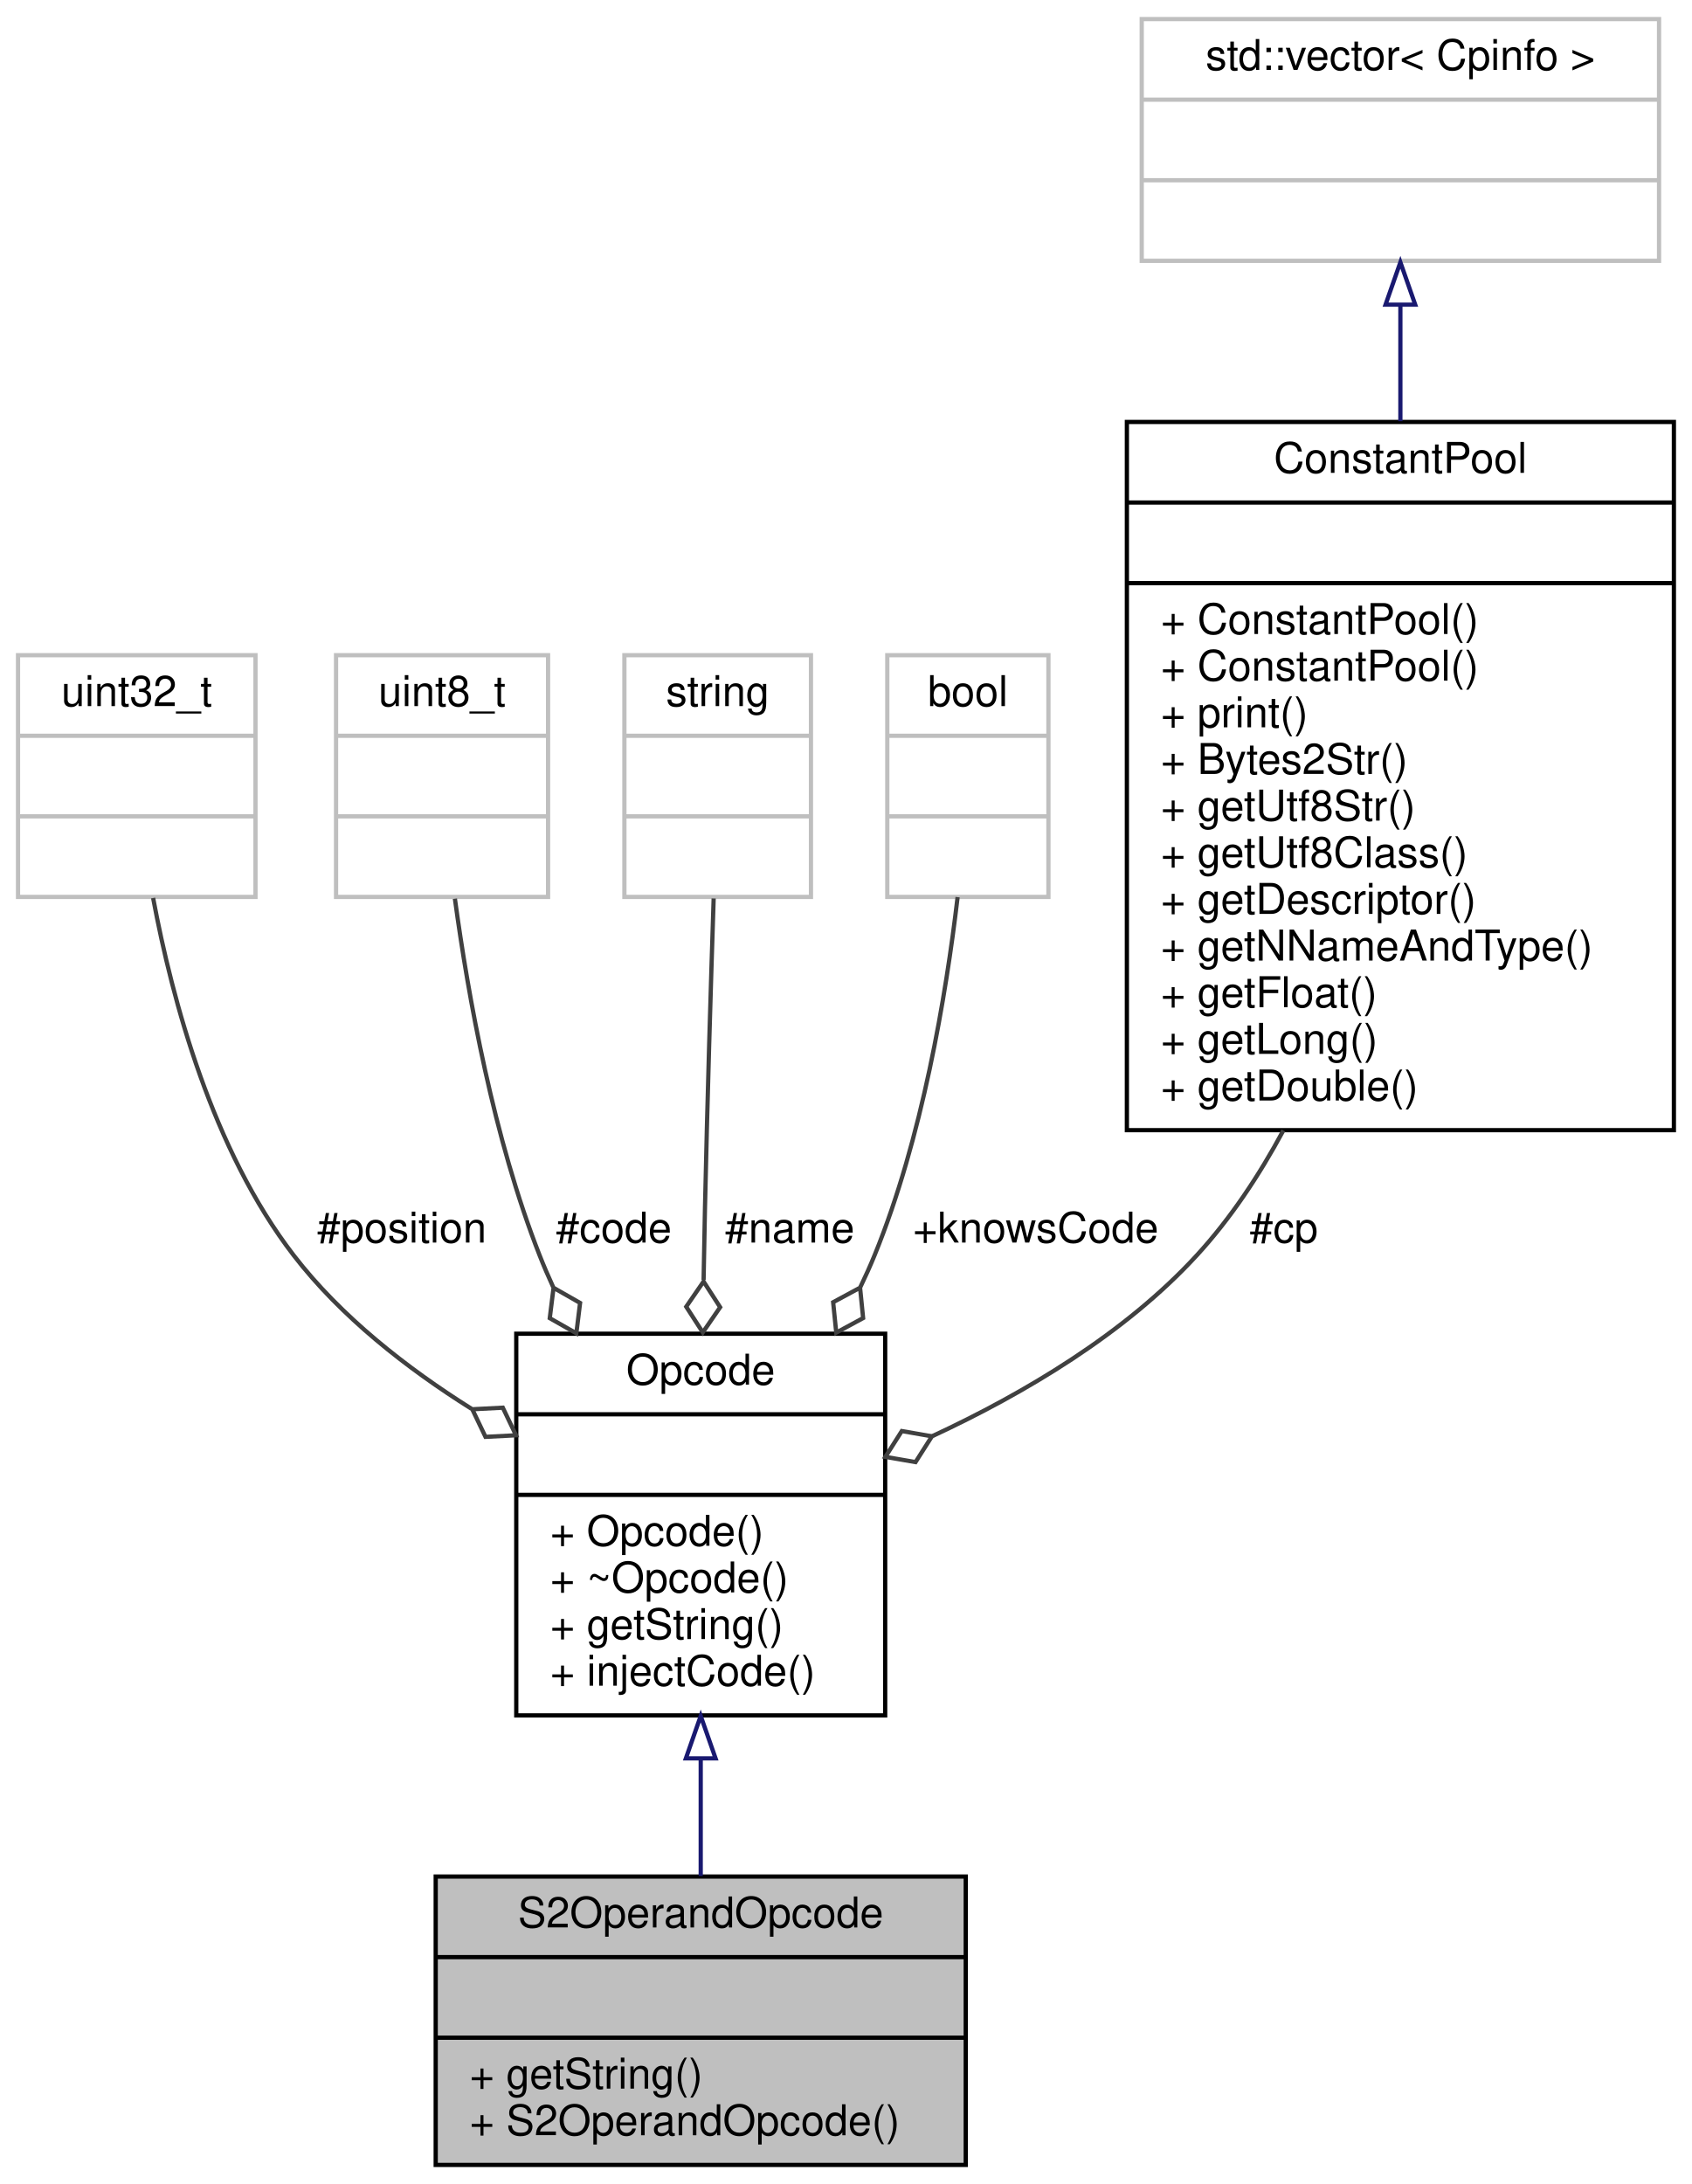
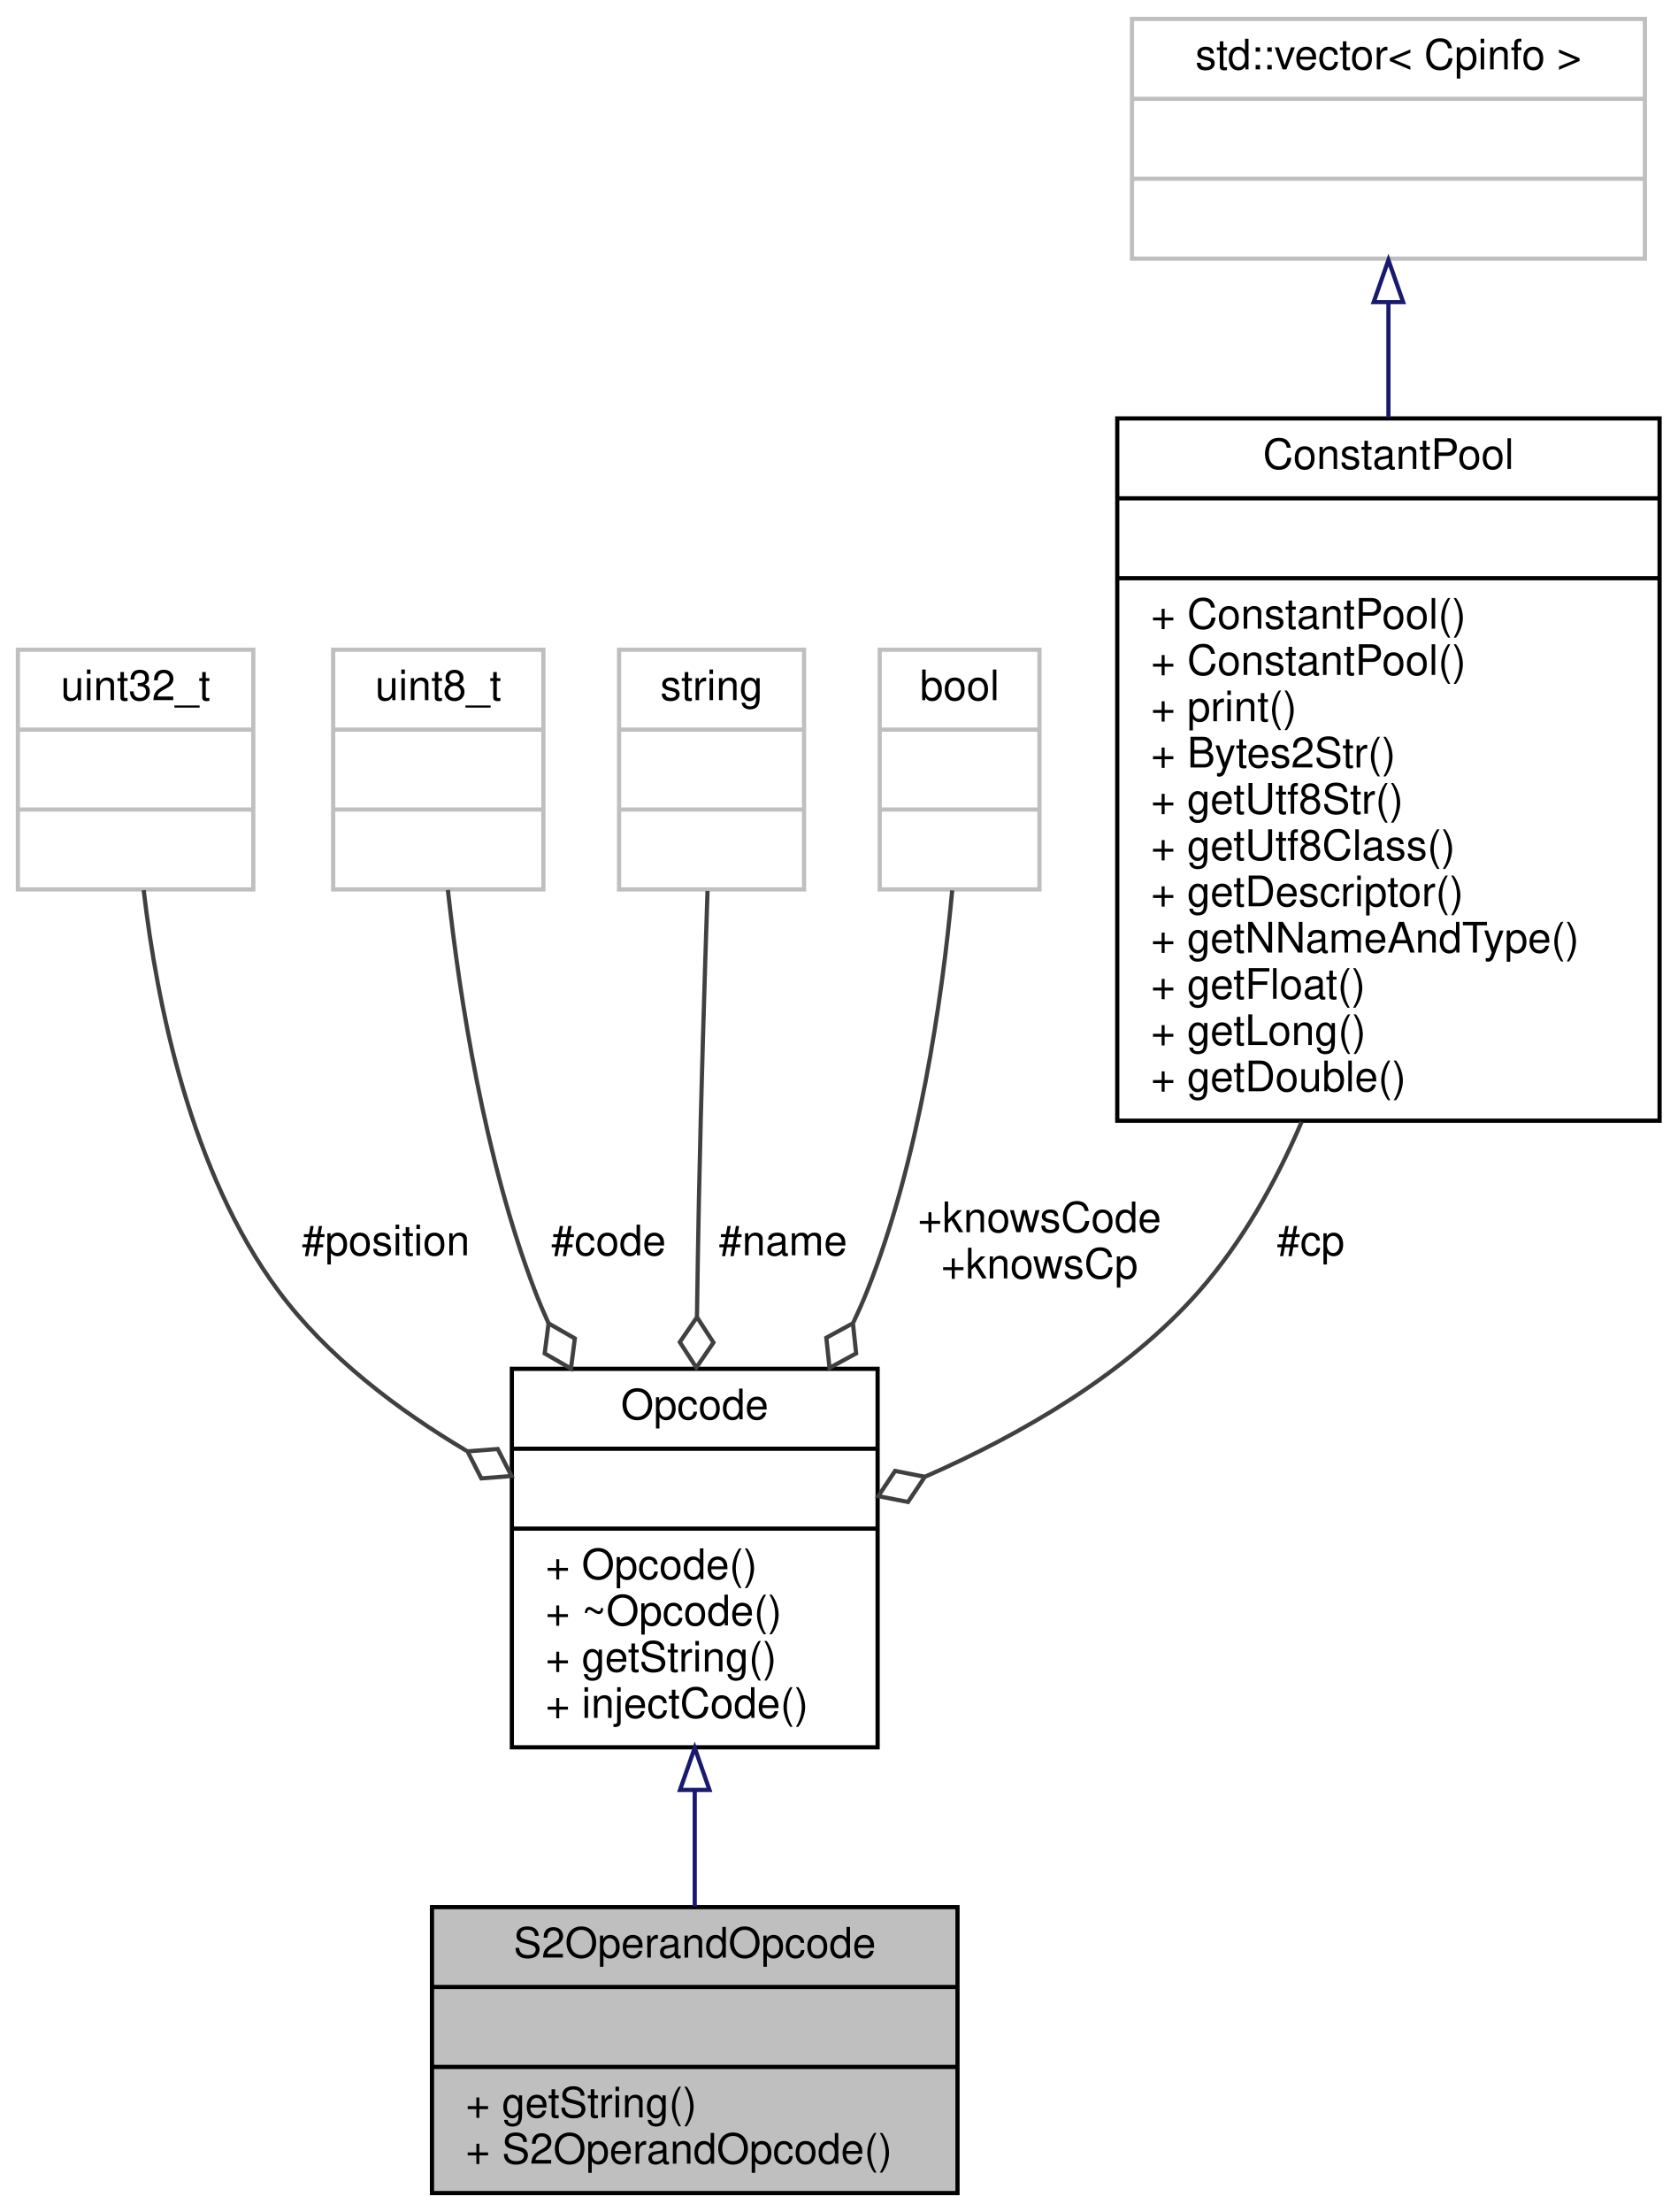
- <svg xmlns="http://www.w3.org/2000/svg" xmlns:xlink="http://www.w3.org/1999/xlink" width="399pt" height="515pt" viewBox="0.00 0.00 398.50 515.00">
-   <g id="graph0" class="graph" transform="scale(1 1) rotate(0) translate(4 511)">
+ <svg xmlns="http://www.w3.org/2000/svg" xmlns:xlink="http://www.w3.org/1999/xlink" width="399pt" height="526pt" viewBox="0.00 0.00 398.50 526.00">
+   <g id="graph0" class="graph" transform="scale(1 1) rotate(0) translate(4 522)">
    <g id="node1" class="node">
      <g id="a_node1">
        <a xlink:title="Opcode com dois bytes de operandos com sinal. Os dois bytes são juntados para formarem um inteiro de ...">
          <polygon fill="#bfbfbf" stroke="black" points="98.5,-0.5 98.5,-68.5 223.5,-68.5 223.5,-0.5 98.5,-0.5" />
          <text text-anchor="middle" x="161" y="-56.5" font-family="Helvetica,sans-Serif" font-size="10.00">S2OperandOpcode</text>
          <polyline fill="none" stroke="black" points="98.5,-49.5 223.5,-49.5 " />
          <text text-anchor="middle" x="161" y="-37.5" font-family="Helvetica,sans-Serif" font-size="10.00"> </text>
          <polyline fill="none" stroke="black" points="98.5,-30.5 223.5,-30.5 " />
          <text text-anchor="start" x="106.5" y="-18.5" font-family="Helvetica,sans-Serif" font-size="10.00">+ getString()</text>
          <text text-anchor="start" x="106.5" y="-7.5" font-family="Helvetica,sans-Serif" font-size="10.00">+ S2OperandOpcode()</text>
        </a>
      </g>
    </g>
    <g id="node2" class="node">
      <g id="a_node2">
        <a xlink:href="class_opcode.xhtml" target="_top" xlink:title="Classe base para Opcodes. Ainda não está pronta para ser uma classe completa para instruções,...">
          <polygon fill="none" stroke="black" points="117.5,-106.5 117.5,-196.5 204.5,-196.5 204.5,-106.5 117.5,-106.5" />
          <text text-anchor="middle" x="161" y="-184.5" font-family="Helvetica,sans-Serif" font-size="10.00">Opcode</text>
          <polyline fill="none" stroke="black" points="117.5,-177.5 204.5,-177.5 " />
          <text text-anchor="middle" x="161" y="-165.5" font-family="Helvetica,sans-Serif" font-size="10.00"> </text>
          <polyline fill="none" stroke="black" points="117.5,-158.5 204.5,-158.5 " />
          <text text-anchor="start" x="125.5" y="-146.5" font-family="Helvetica,sans-Serif" font-size="10.00">+ Opcode()</text>
          <text text-anchor="start" x="125.5" y="-135.5" font-family="Helvetica,sans-Serif" font-size="10.00">+ ~Opcode()</text>
          <text text-anchor="start" x="125.5" y="-124.5" font-family="Helvetica,sans-Serif" font-size="10.00">+ getString()</text>
          <text text-anchor="start" x="125.5" y="-113.5" font-family="Helvetica,sans-Serif" font-size="10.00">+ injectCode()</text>
        </a>
      </g>
    </g>
    <g id="edge1" class="edge">
      <path fill="none" stroke="midnightblue" d="M161,-96.23C161,-86.8 161,-77.26 161,-68.62" />
      <polygon fill="none" stroke="midnightblue" points="157.5,-96.37 161,-106.37 164.5,-96.37 157.5,-96.37" />
    </g>
    <g id="node3" class="node">
      <g id="a_node3">
        <a xlink:title=" ">
-           <polygon fill="none" stroke="#bfbfbf" points="0,-299.5 0,-356.5 56,-356.5 56,-299.5 0,-299.5" />
-           <text text-anchor="middle" x="28" y="-344.5" font-family="Helvetica,sans-Serif" font-size="10.00">uint32_t</text>
-           <polyline fill="none" stroke="#bfbfbf" points="0,-337.5 56,-337.5 " />
-           <text text-anchor="middle" x="28" y="-325.5" font-family="Helvetica,sans-Serif" font-size="10.00"> </text>
-           <polyline fill="none" stroke="#bfbfbf" points="0,-318.5 56,-318.5 " />
-           <text text-anchor="middle" x="28" y="-306.5" font-family="Helvetica,sans-Serif" font-size="10.00"> </text>
+           <polygon fill="none" stroke="#bfbfbf" points="0,-310.5 0,-367.5 56,-367.5 56,-310.5 0,-310.5" />
+           <text text-anchor="middle" x="28" y="-355.5" font-family="Helvetica,sans-Serif" font-size="10.00">uint32_t</text>
+           <polyline fill="none" stroke="#bfbfbf" points="0,-348.5 56,-348.5 " />
+           <text text-anchor="middle" x="28" y="-336.5" font-family="Helvetica,sans-Serif" font-size="10.00"> </text>
+           <polyline fill="none" stroke="#bfbfbf" points="0,-329.5 56,-329.5 " />
+           <text text-anchor="middle" x="28" y="-317.5" font-family="Helvetica,sans-Serif" font-size="10.00"> </text>
        </a>
      </g>
    </g>
    <g id="edge2" class="edge">
-       <path fill="none" stroke="#404040" d="M31.86,-299.25C36.4,-274.98 45.88,-239.82 65,-215 76.14,-200.53 91.64,-188.41 106.94,-178.8" />
-       <polygon fill="none" stroke="#404040" points="107.13,-178.69 110.24,-172.18 117.44,-172.55 114.33,-179.06 107.13,-178.69" />
-       <text text-anchor="middle" x="90.5" y="-218" font-family="Helvetica,sans-Serif" font-size="10.00"> #position</text>
+       <path fill="none" stroke="#404040" d="M29.93,-310.33C33.02,-283.63 41.07,-243.19 62,-215 73.58,-199.4 90.31,-186.74 106.73,-177" />
+       <polygon fill="none" stroke="#404040" points="106.95,-176.88 110.23,-170.45 117.42,-171.01 114.14,-177.43 106.95,-176.88" />
+       <text text-anchor="middle" x="87.5" y="-223.5" font-family="Helvetica,sans-Serif" font-size="10.00"> #position</text>
    </g>
    <g id="node4" class="node">
      <g id="a_node4">
        <a xlink:title=" ">
-           <polygon fill="none" stroke="#bfbfbf" points="75,-299.5 75,-356.5 125,-356.5 125,-299.5 75,-299.5" />
-           <text text-anchor="middle" x="100" y="-344.5" font-family="Helvetica,sans-Serif" font-size="10.00">uint8_t</text>
-           <polyline fill="none" stroke="#bfbfbf" points="75,-337.5 125,-337.5 " />
-           <text text-anchor="middle" x="100" y="-325.5" font-family="Helvetica,sans-Serif" font-size="10.00"> </text>
-           <polyline fill="none" stroke="#bfbfbf" points="75,-318.5 125,-318.5 " />
-           <text text-anchor="middle" x="100" y="-306.5" font-family="Helvetica,sans-Serif" font-size="10.00"> </text>
+           <polygon fill="none" stroke="#bfbfbf" points="75,-310.5 75,-367.5 125,-367.5 125,-310.5 75,-310.5" />
+           <text text-anchor="middle" x="100" y="-355.5" font-family="Helvetica,sans-Serif" font-size="10.00">uint8_t</text>
+           <polyline fill="none" stroke="#bfbfbf" points="75,-348.5 125,-348.5 " />
+           <text text-anchor="middle" x="100" y="-336.5" font-family="Helvetica,sans-Serif" font-size="10.00"> </text>
+           <polyline fill="none" stroke="#bfbfbf" points="75,-329.5 125,-329.5 " />
+           <text text-anchor="middle" x="100" y="-317.5" font-family="Helvetica,sans-Serif" font-size="10.00"> </text>
        </a>
      </g>
    </g>
    <g id="edge3" class="edge">
-       <path fill="none" stroke="#404040" d="M103.03,-299.08C106.17,-275.95 112.18,-242.53 123,-215 123.98,-212.5 125.06,-209.99 126.21,-207.49" />
-       <polygon fill="none" stroke="#404040" points="126.29,-207.33 125.4,-200.17 131.67,-196.6 132.55,-203.76 126.29,-207.33" />
-       <text text-anchor="middle" x="140.5" y="-218" font-family="Helvetica,sans-Serif" font-size="10.00"> #code</text>
+       <path fill="none" stroke="#404040" d="M102.29,-310.36C105.07,-284.9 110.96,-246.45 123,-215 123.96,-212.49 125.02,-209.98 126.16,-207.47" />
+       <polygon fill="none" stroke="#404040" points="126.23,-207.31 125.31,-200.16 131.56,-196.56 132.48,-203.72 126.23,-207.31" />
+       <text text-anchor="middle" x="140.5" y="-223.5" font-family="Helvetica,sans-Serif" font-size="10.00"> #code</text>
    </g>
    <g id="node5" class="node">
      <g id="a_node5">
        <a xlink:title=" ">
-           <polygon fill="none" stroke="#bfbfbf" points="143,-299.5 143,-356.5 187,-356.5 187,-299.5 143,-299.5" />
-           <text text-anchor="middle" x="165" y="-344.5" font-family="Helvetica,sans-Serif" font-size="10.00">string</text>
-           <polyline fill="none" stroke="#bfbfbf" points="143,-337.5 187,-337.5 " />
-           <text text-anchor="middle" x="165" y="-325.5" font-family="Helvetica,sans-Serif" font-size="10.00"> </text>
-           <polyline fill="none" stroke="#bfbfbf" points="143,-318.5 187,-318.5 " />
-           <text text-anchor="middle" x="165" y="-306.5" font-family="Helvetica,sans-Serif" font-size="10.00"> </text>
+           <polygon fill="none" stroke="#bfbfbf" points="143,-310.5 143,-367.5 187,-367.5 187,-310.5 143,-310.5" />
+           <text text-anchor="middle" x="165" y="-355.5" font-family="Helvetica,sans-Serif" font-size="10.00">string</text>
+           <polyline fill="none" stroke="#bfbfbf" points="143,-348.5 187,-348.5 " />
+           <text text-anchor="middle" x="165" y="-336.5" font-family="Helvetica,sans-Serif" font-size="10.00"> </text>
+           <polyline fill="none" stroke="#bfbfbf" points="143,-329.5 187,-329.5 " />
+           <text text-anchor="middle" x="165" y="-317.5" font-family="Helvetica,sans-Serif" font-size="10.00"> </text>
        </a>
      </g>
    </g>
    <g id="edge4" class="edge">
-       <path fill="none" stroke="#404040" d="M164.05,-299.14C163.39,-278.86 162.54,-250.73 162,-226 161.88,-220.54 161.78,-214.86 161.68,-209.17" />
-       <polygon fill="none" stroke="#404040" points="161.67,-208.81 157.58,-202.87 161.49,-196.81 165.58,-202.75 161.67,-208.81" />
-       <text text-anchor="middle" x="182" y="-218" font-family="Helvetica,sans-Serif" font-size="10.00"> #name</text>
+       <path fill="none" stroke="#404040" d="M164.04,-310.14C163.37,-289.86 162.51,-261.73 162,-237 161.81,-227.92 161.66,-218.3 161.53,-208.92" />
+       <polygon fill="none" stroke="#404040" points="161.53,-208.79 157.45,-202.85 161.38,-196.8 165.45,-202.75 161.53,-208.79" />
+       <text text-anchor="middle" x="182" y="-223.5" font-family="Helvetica,sans-Serif" font-size="10.00"> #name</text>
    </g>
    <g id="node6" class="node">
      <g id="a_node6">
        <a xlink:title=" ">
-           <polygon fill="none" stroke="#bfbfbf" points="205,-299.5 205,-356.5 243,-356.5 243,-299.5 205,-299.5" />
-           <text text-anchor="middle" x="224" y="-344.5" font-family="Helvetica,sans-Serif" font-size="10.00">bool</text>
-           <polyline fill="none" stroke="#bfbfbf" points="205,-337.5 243,-337.5 " />
-           <text text-anchor="middle" x="224" y="-325.5" font-family="Helvetica,sans-Serif" font-size="10.00"> </text>
-           <polyline fill="none" stroke="#bfbfbf" points="205,-318.5 243,-318.5 " />
-           <text text-anchor="middle" x="224" y="-306.5" font-family="Helvetica,sans-Serif" font-size="10.00"> </text>
+           <polygon fill="none" stroke="#bfbfbf" points="205,-310.5 205,-367.5 243,-367.5 243,-310.5 205,-310.5" />
+           <text text-anchor="middle" x="224" y="-355.5" font-family="Helvetica,sans-Serif" font-size="10.00">bool</text>
+           <polyline fill="none" stroke="#bfbfbf" points="205,-348.5 243,-348.5 " />
+           <text text-anchor="middle" x="224" y="-336.5" font-family="Helvetica,sans-Serif" font-size="10.00"> </text>
+           <polyline fill="none" stroke="#bfbfbf" points="205,-329.5 243,-329.5 " />
+           <text text-anchor="middle" x="224" y="-317.5" font-family="Helvetica,sans-Serif" font-size="10.00"> </text>
        </a>
      </g>
    </g>
    <g id="edge5" class="edge">
-       <path fill="none" stroke="#404040" d="M221.58,-299.45C218.85,-276.24 213.23,-242.52 202,-215 200.98,-212.51 199.86,-210.01 198.66,-207.53" />
-       <polygon fill="none" stroke="#404040" points="198.58,-207.36 192.23,-203.93 192.96,-196.76 199.3,-200.19 198.58,-207.36" />
-       <text text-anchor="middle" x="240" y="-218" font-family="Helvetica,sans-Serif" font-size="10.00"> +knowsCode</text>
+       <path fill="none" stroke="#404040" d="M222.24,-310.26C219.88,-284.74 214.43,-246.24 202,-215 201.01,-212.5 199.9,-210 198.72,-207.51" />
+       <polygon fill="none" stroke="#404040" points="198.63,-207.34 192.3,-203.89 193.06,-196.72 199.39,-200.17 198.63,-207.34" />
+       <text text-anchor="middle" x="243" y="-229" font-family="Helvetica,sans-Serif" font-size="10.00"> +knowsCode</text>
+       <text text-anchor="middle" x="243" y="-218" font-family="Helvetica,sans-Serif" font-size="10.00">+knowsCp</text>
    </g>
    <g id="node7" class="node">
      <g id="a_node7">
        <a xlink:href="class_constant_pool.xhtml" target="_top" xlink:title="Vetor (tabela) das constantes. Cada entrada é do tipo Cpinfo.">
-           <polygon fill="none" stroke="black" points="261.5,-244.5 261.5,-411.5 390.5,-411.5 390.5,-244.5 261.5,-244.5" />
-           <text text-anchor="middle" x="326" y="-399.5" font-family="Helvetica,sans-Serif" font-size="10.00">ConstantPool</text>
-           <polyline fill="none" stroke="black" points="261.5,-392.5 390.5,-392.5 " />
-           <text text-anchor="middle" x="326" y="-380.5" font-family="Helvetica,sans-Serif" font-size="10.00"> </text>
-           <polyline fill="none" stroke="black" points="261.5,-373.5 390.5,-373.5 " />
+           <polygon fill="none" stroke="black" points="261.5,-255.5 261.5,-422.5 390.5,-422.5 390.5,-255.5 261.5,-255.5" />
+           <text text-anchor="middle" x="326" y="-410.5" font-family="Helvetica,sans-Serif" font-size="10.00">ConstantPool</text>
+           <polyline fill="none" stroke="black" points="261.5,-403.5 390.5,-403.5 " />
+           <text text-anchor="middle" x="326" y="-391.5" font-family="Helvetica,sans-Serif" font-size="10.00"> </text>
+           <polyline fill="none" stroke="black" points="261.5,-384.5 390.5,-384.5 " />
+           <text text-anchor="start" x="269.5" y="-372.5" font-family="Helvetica,sans-Serif" font-size="10.00">+ ConstantPool()</text>
          <text text-anchor="start" x="269.5" y="-361.5" font-family="Helvetica,sans-Serif" font-size="10.00">+ ConstantPool()</text>
-           <text text-anchor="start" x="269.5" y="-350.5" font-family="Helvetica,sans-Serif" font-size="10.00">+ ConstantPool()</text>
-           <text text-anchor="start" x="269.5" y="-339.5" font-family="Helvetica,sans-Serif" font-size="10.00">+ print()</text>
-           <text text-anchor="start" x="269.5" y="-328.5" font-family="Helvetica,sans-Serif" font-size="10.00">+ Bytes2Str()</text>
-           <text text-anchor="start" x="269.5" y="-317.5" font-family="Helvetica,sans-Serif" font-size="10.00">+ getUtf8Str()</text>
-           <text text-anchor="start" x="269.5" y="-306.5" font-family="Helvetica,sans-Serif" font-size="10.00">+ getUtf8Class()</text>
-           <text text-anchor="start" x="269.5" y="-295.5" font-family="Helvetica,sans-Serif" font-size="10.00">+ getDescriptor()</text>
-           <text text-anchor="start" x="269.5" y="-284.5" font-family="Helvetica,sans-Serif" font-size="10.00">+ getNNameAndType()</text>
-           <text text-anchor="start" x="269.5" y="-273.5" font-family="Helvetica,sans-Serif" font-size="10.00">+ getFloat()</text>
-           <text text-anchor="start" x="269.5" y="-262.5" font-family="Helvetica,sans-Serif" font-size="10.00">+ getLong()</text>
-           <text text-anchor="start" x="269.5" y="-251.5" font-family="Helvetica,sans-Serif" font-size="10.00">+ getDouble()</text>
+           <text text-anchor="start" x="269.5" y="-350.5" font-family="Helvetica,sans-Serif" font-size="10.00">+ print()</text>
+           <text text-anchor="start" x="269.5" y="-339.5" font-family="Helvetica,sans-Serif" font-size="10.00">+ Bytes2Str()</text>
+           <text text-anchor="start" x="269.5" y="-328.5" font-family="Helvetica,sans-Serif" font-size="10.00">+ getUtf8Str()</text>
+           <text text-anchor="start" x="269.5" y="-317.5" font-family="Helvetica,sans-Serif" font-size="10.00">+ getUtf8Class()</text>
+           <text text-anchor="start" x="269.5" y="-306.5" font-family="Helvetica,sans-Serif" font-size="10.00">+ getDescriptor()</text>
+           <text text-anchor="start" x="269.5" y="-295.5" font-family="Helvetica,sans-Serif" font-size="10.00">+ getNNameAndType()</text>
+           <text text-anchor="start" x="269.5" y="-284.5" font-family="Helvetica,sans-Serif" font-size="10.00">+ getFloat()</text>
+           <text text-anchor="start" x="269.5" y="-273.5" font-family="Helvetica,sans-Serif" font-size="10.00">+ getLong()</text>
+           <text text-anchor="start" x="269.5" y="-262.5" font-family="Helvetica,sans-Serif" font-size="10.00">+ getDouble()</text>
        </a>
      </g>
    </g>
    <g id="edge6" class="edge">
-       <path fill="none" stroke="#404040" d="M298.4,-244.43C292.69,-233.81 285.94,-223.65 278,-215 261.03,-196.51 237.3,-182.43 215.64,-172.36" />
-       <polygon fill="none" stroke="#404040" points="215.53,-172.31 208.42,-173.55 204.55,-167.46 211.66,-166.23 215.53,-172.31" />
-       <text text-anchor="middle" x="298.5" y="-218" font-family="Helvetica,sans-Serif" font-size="10.00"> #cp</text>
+       <path fill="none" stroke="#404040" d="M305.35,-255.22C299.16,-240.74 291.2,-226.62 281,-215 263.7,-195.3 238.66,-180.89 215.93,-170.91" />
+       <polygon fill="none" stroke="#404040" points="215.74,-170.83 208.66,-172.22 204.66,-166.23 211.73,-164.84 215.74,-170.83" />
+       <text text-anchor="middle" x="307.5" y="-223.5" font-family="Helvetica,sans-Serif" font-size="10.00"> #cp</text>
    </g>
    <g id="node8" class="node">
      <g id="a_node8">
        <a xlink:title=" ">
-           <polygon fill="none" stroke="#bfbfbf" points="265,-449.5 265,-506.5 387,-506.5 387,-449.5 265,-449.5" />
-           <text text-anchor="middle" x="326" y="-494.5" font-family="Helvetica,sans-Serif" font-size="10.00">std::vector&lt; Cpinfo &gt;</text>
-           <polyline fill="none" stroke="#bfbfbf" points="265,-487.5 387,-487.5 " />
-           <text text-anchor="middle" x="326" y="-475.5" font-family="Helvetica,sans-Serif" font-size="10.00"> </text>
-           <polyline fill="none" stroke="#bfbfbf" points="265,-468.5 387,-468.5 " />
-           <text text-anchor="middle" x="326" y="-456.5" font-family="Helvetica,sans-Serif" font-size="10.00"> </text>
+           <polygon fill="none" stroke="#bfbfbf" points="265,-460.5 265,-517.5 387,-517.5 387,-460.5 265,-460.5" />
+           <text text-anchor="middle" x="326" y="-505.5" font-family="Helvetica,sans-Serif" font-size="10.00">std::vector&lt; Cpinfo &gt;</text>
+           <polyline fill="none" stroke="#bfbfbf" points="265,-498.5 387,-498.5 " />
+           <text text-anchor="middle" x="326" y="-486.5" font-family="Helvetica,sans-Serif" font-size="10.00"> </text>
+           <polyline fill="none" stroke="#bfbfbf" points="265,-479.5 387,-479.5 " />
+           <text text-anchor="middle" x="326" y="-467.5" font-family="Helvetica,sans-Serif" font-size="10.00"> </text>
        </a>
      </g>
    </g>
    <g id="edge7" class="edge">
-       <path fill="none" stroke="midnightblue" d="M326,-438.93C326,-430.46 326,-421.17 326,-411.68" />
-       <polygon fill="none" stroke="midnightblue" points="322.5,-439.16 326,-449.16 329.5,-439.16 322.5,-439.16" />
+       <path fill="none" stroke="midnightblue" d="M326,-449.93C326,-441.46 326,-432.17 326,-422.68" />
+       <polygon fill="none" stroke="midnightblue" points="322.5,-450.16 326,-460.16 329.5,-450.16 322.5,-450.16" />
    </g>
  </g>
</svg>
